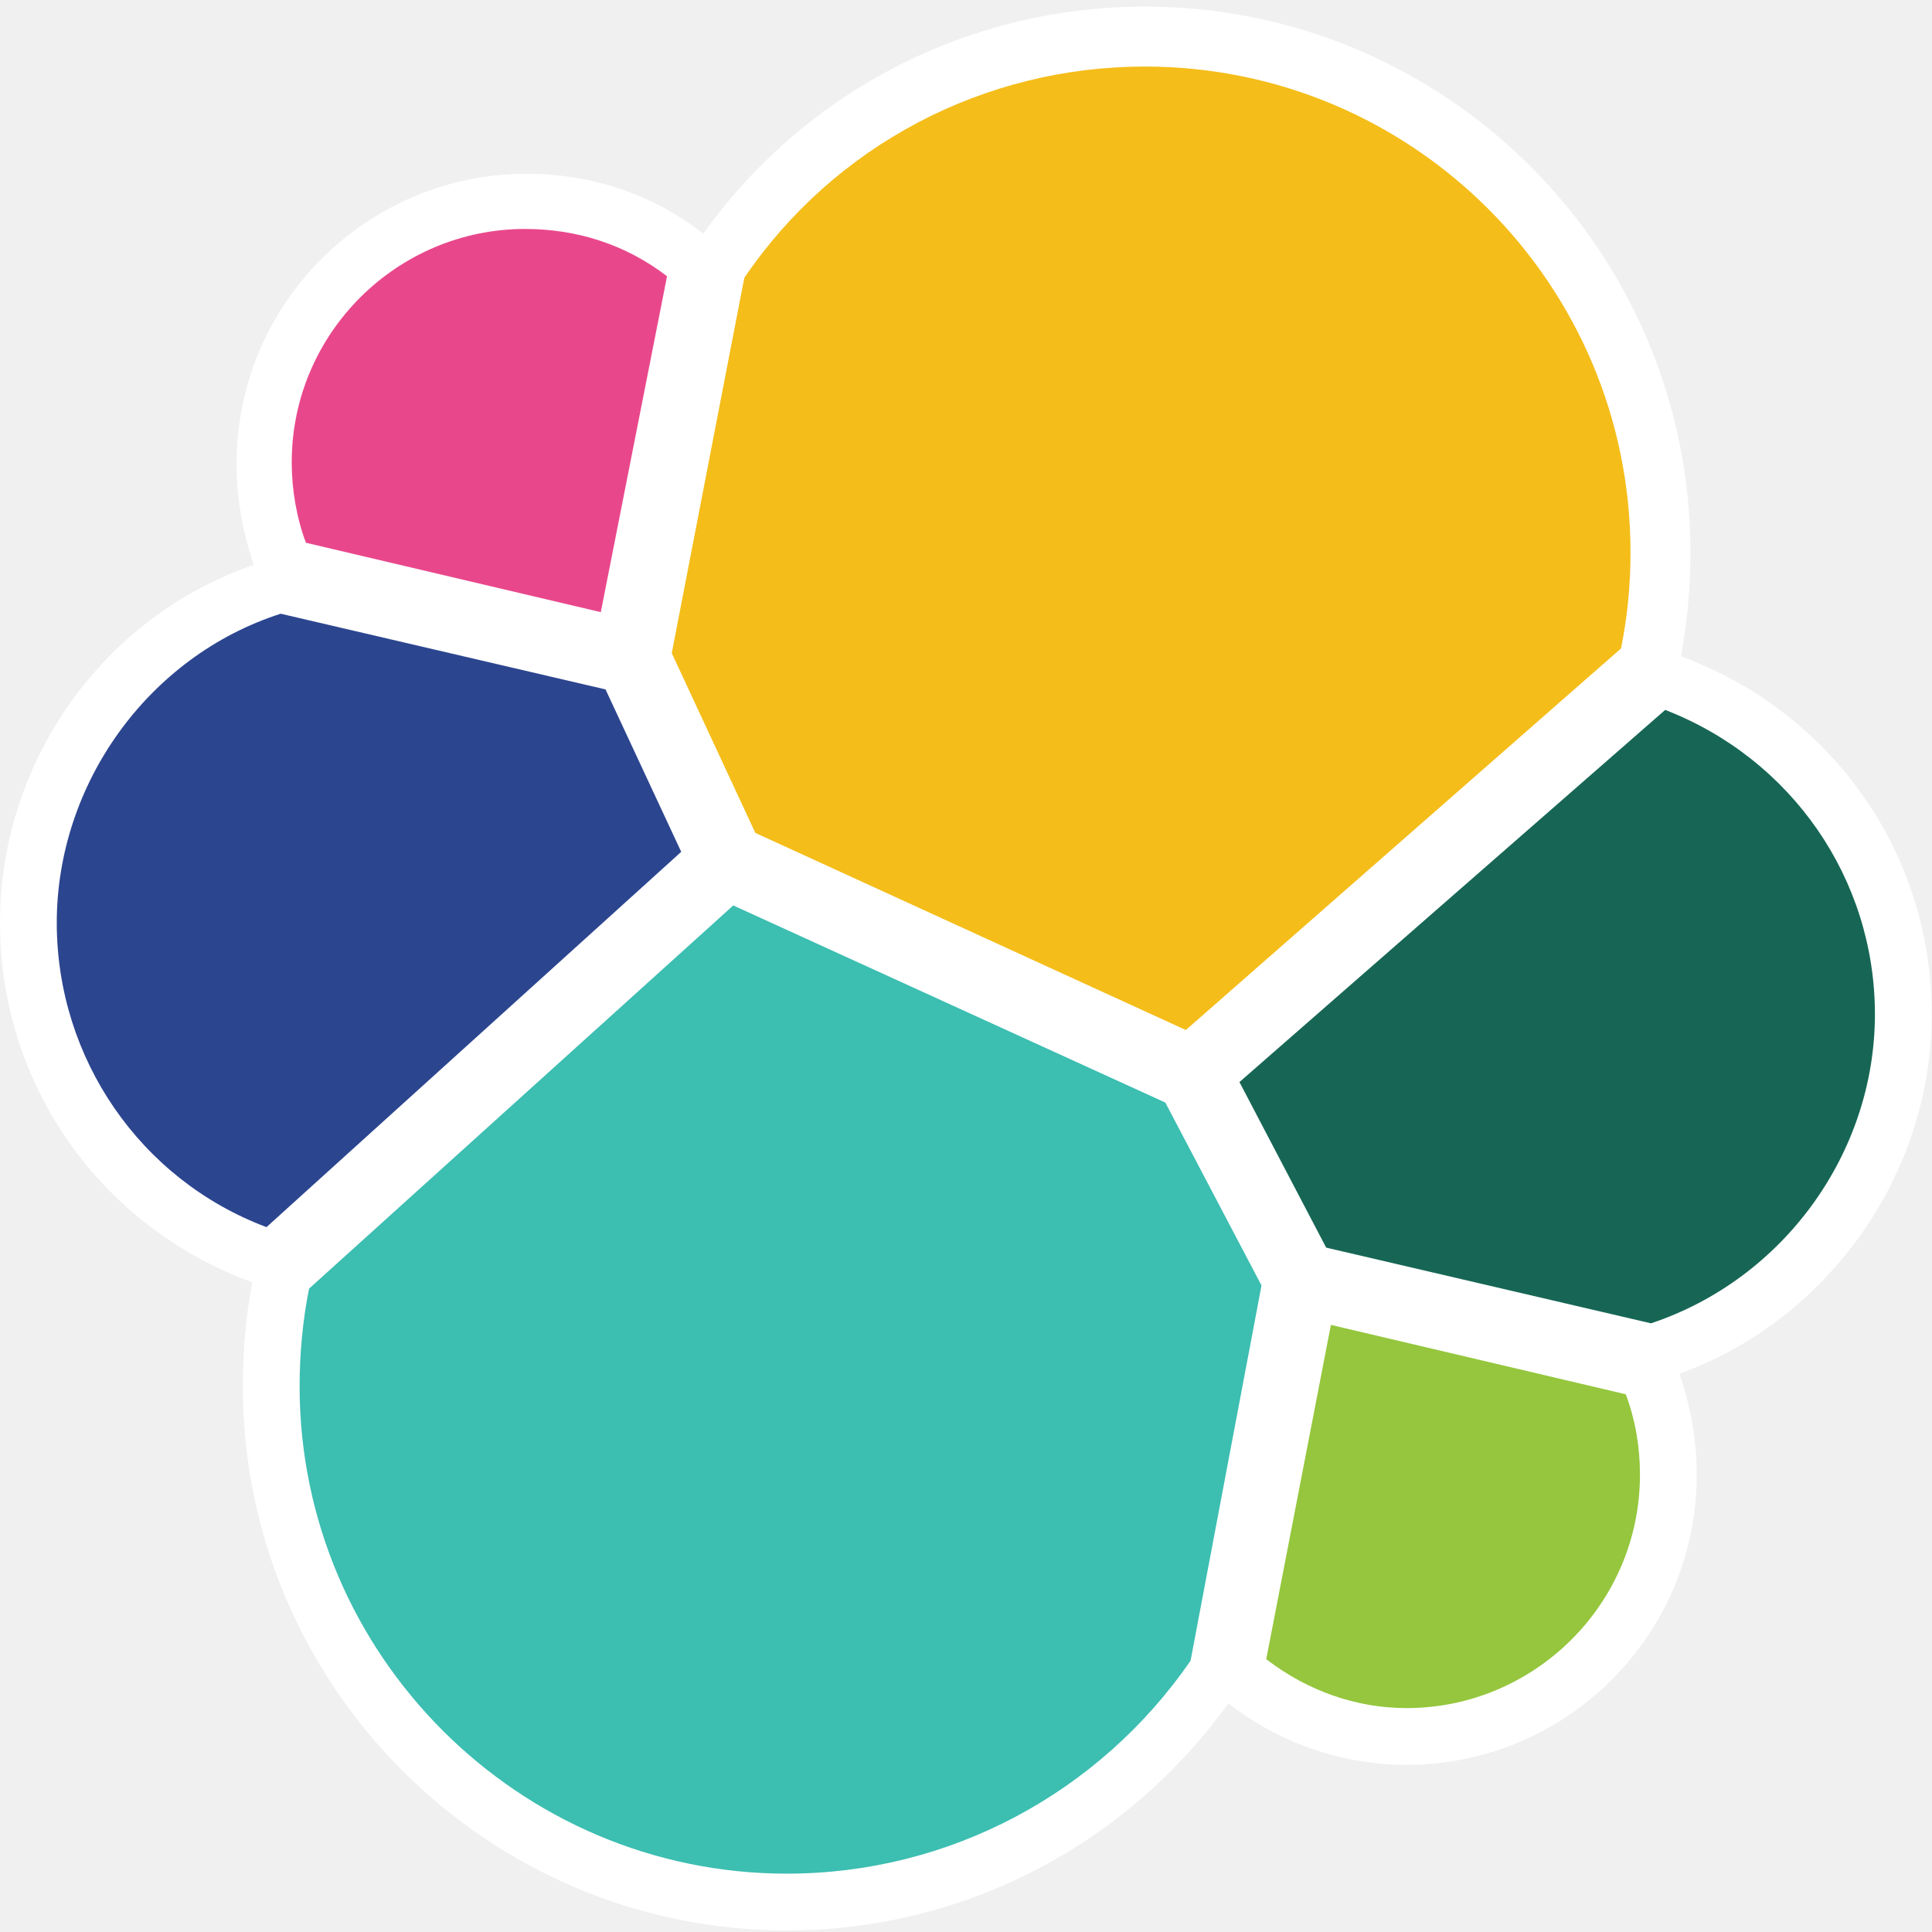
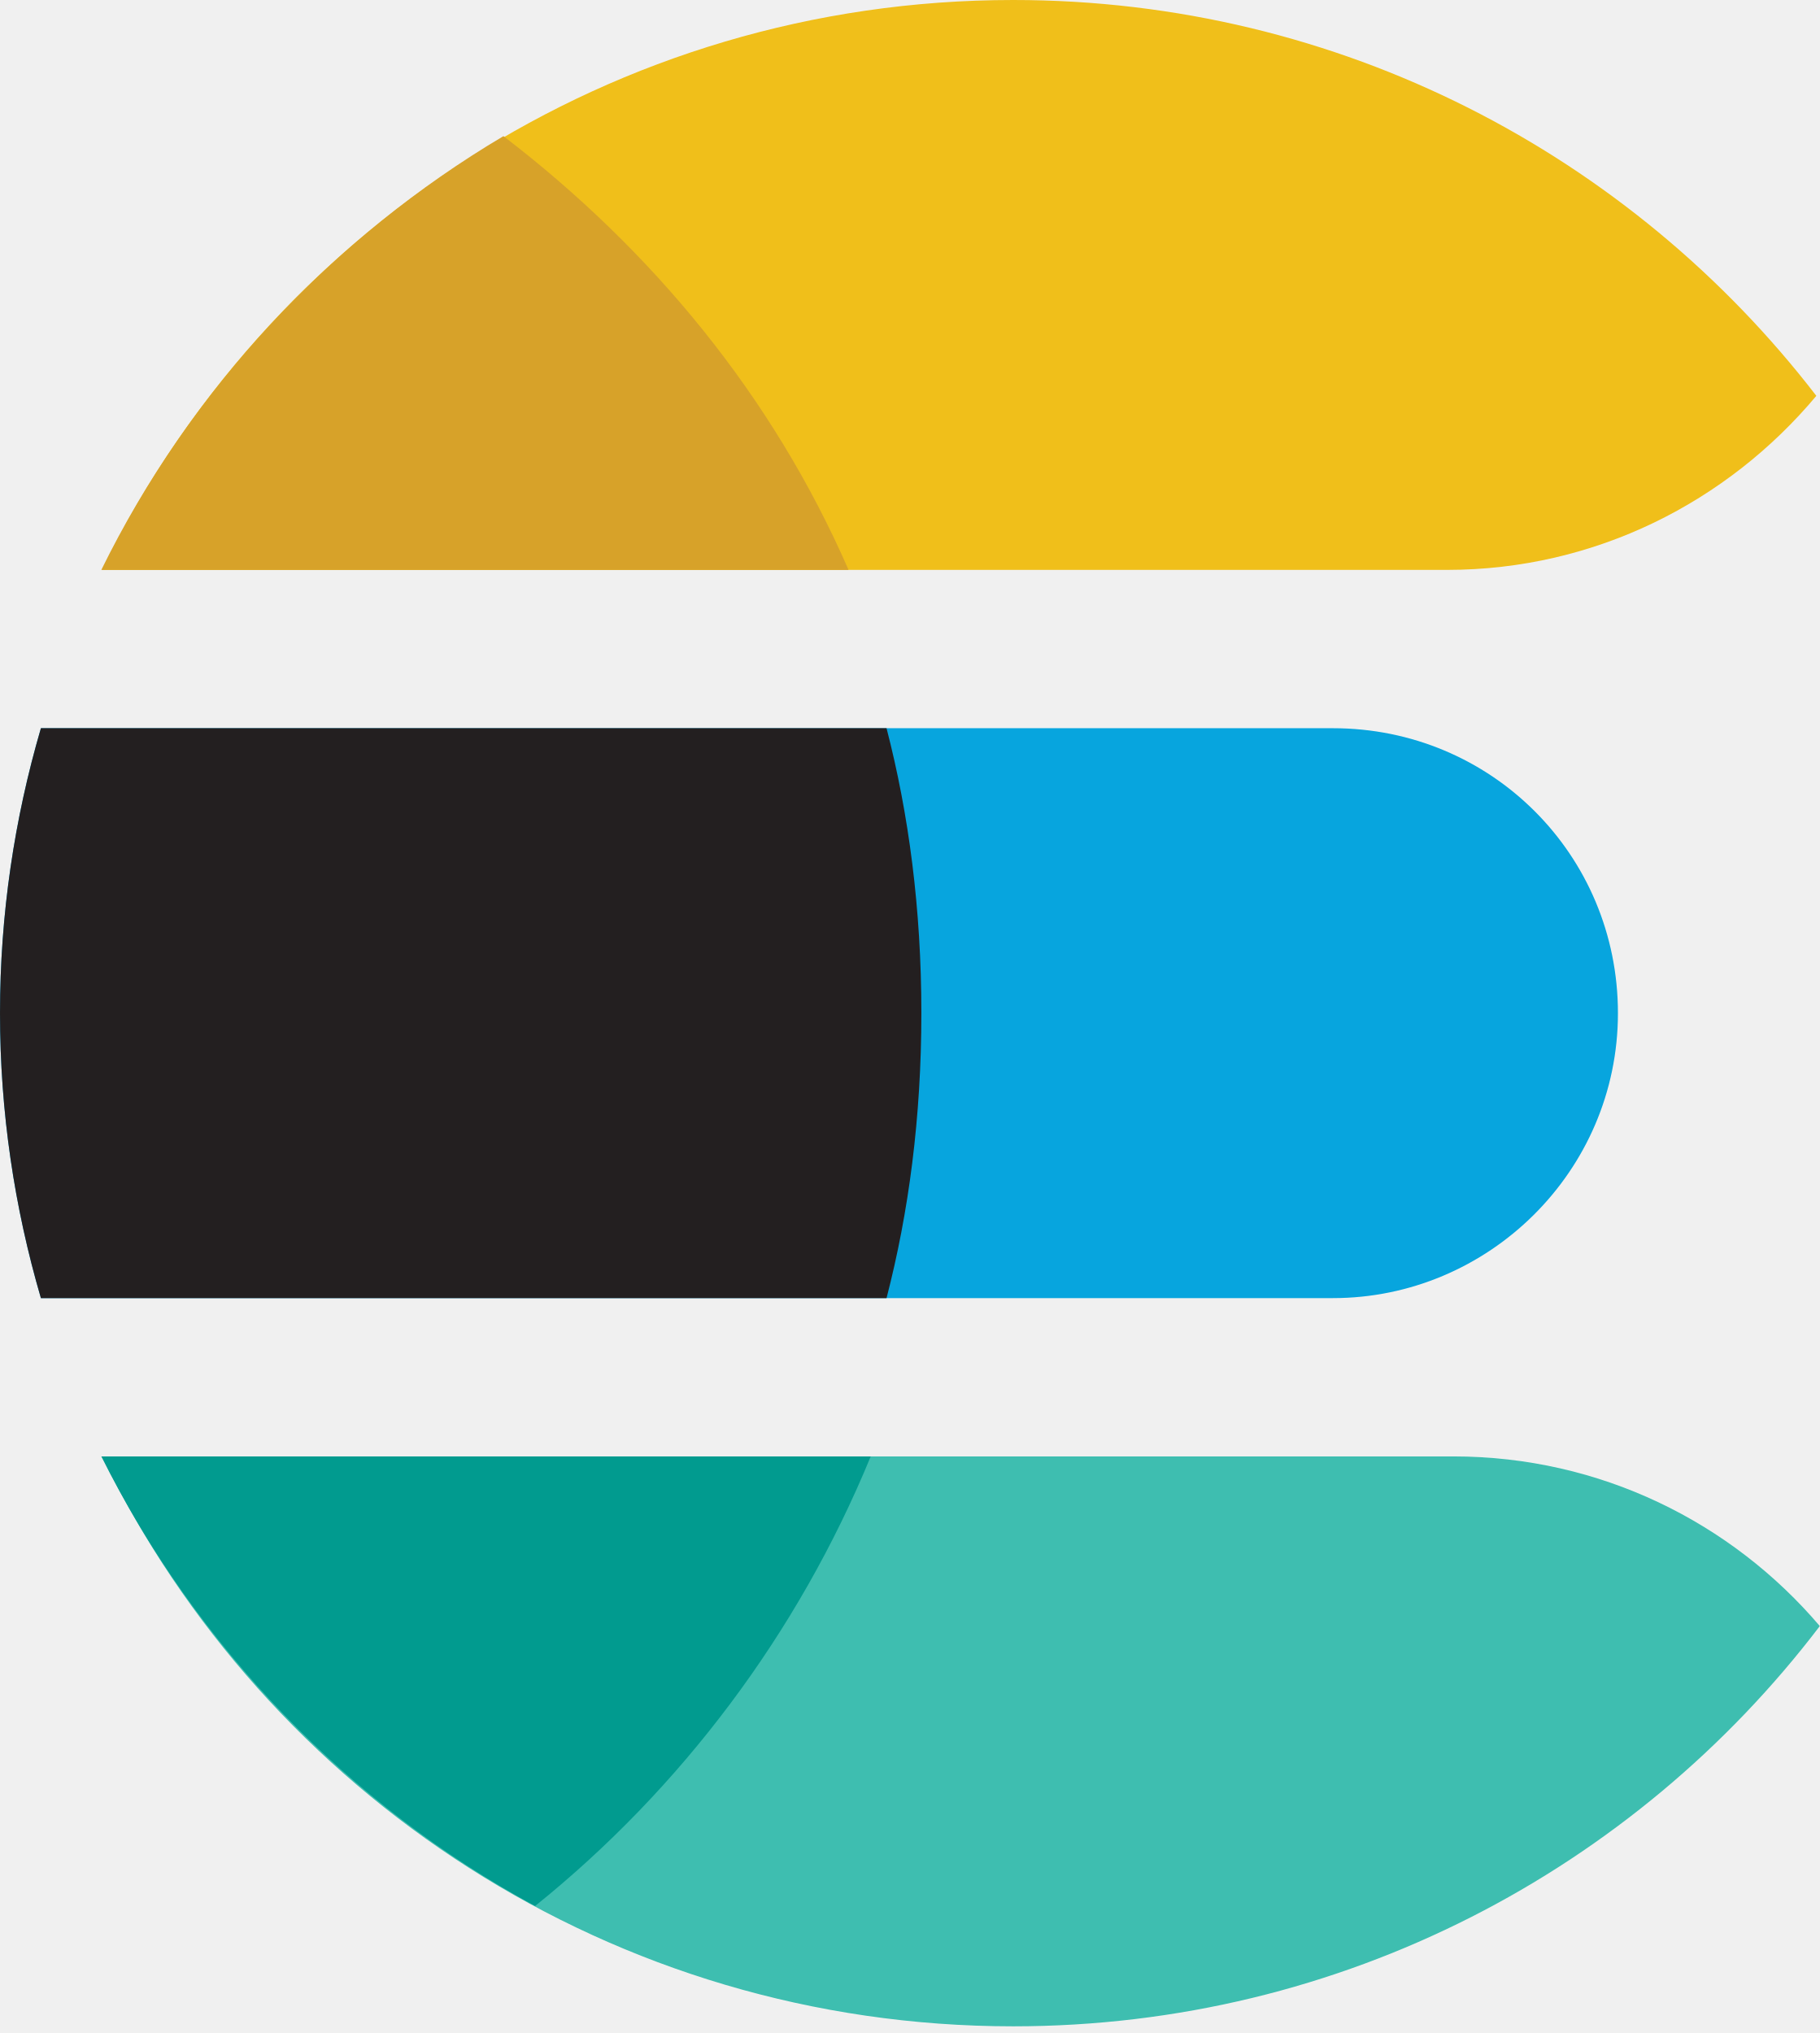
- <svg xmlns="http://www.w3.org/2000/svg" width="256px" height="256px" viewBox="0 0 256 256" version="1.1" preserveAspectRatio="xMidYMid">
+ <svg xmlns="http://www.w3.org/2000/svg" width="256px" height="286px" viewBox="0 0 256 286" version="1.1" preserveAspectRatio="xMidYMid">
  <g>
-     <path d="M255.959,134.393 C255.959,112.872 242.587,94.276 222.737,86.962 C223.573,82.366 223.99,77.978 223.99,73.172 C223.99,33.263 191.604,0.877 151.695,0.877 C128.502,0.877 106.772,11.951 93.19,30.965 C86.504,25.741 78.355,23.025 69.788,23.025 C48.684,23.025 31.342,40.158 31.342,61.471 C31.342,66.068 32.178,70.665 33.64,74.844 C13.582,81.739 0,100.962 0,122.274 C0,143.796 13.373,162.601 33.431,169.914 C32.596,174.302 32.178,178.899 32.178,183.705 C32.178,223.404 64.564,255.791 104.264,255.791 C127.666,255.791 149.188,244.508 162.769,225.703 C169.455,230.926 177.813,233.852 186.38,233.852 C207.484,233.852 224.826,216.718 224.826,195.406 C224.826,190.809 223.99,186.212 222.528,182.033 C242.169,174.929 255.959,155.706 255.959,134.393 L255.959,134.393 Z" fill="#FFFFFF" />
-     <path d="M100.085,110.364 L157.128,136.483 L214.797,85.918 C215.633,81.739 216.05,77.56 216.05,73.172 C216.05,37.651 187.216,8.817 151.695,8.817 C130.382,8.817 110.533,19.264 98.623,36.815 L89.011,86.545 L100.085,110.364 L100.085,110.364 Z" fill="#F4BD19" />
-     <path d="M40.953,170.75 C40.118,174.929 39.7,179.317 39.7,183.705 C39.7,219.225 68.743,248.269 104.264,248.269 C125.786,248.269 145.636,237.613 157.754,220.061 L167.157,170.332 L154.411,146.094 L97.16,119.976 L40.953,170.75 L40.953,170.75 Z" fill="#3CBEB1" />
-     <path d="M40.536,71.918 L79.609,81.112 L88.384,36.606 C82.952,32.427 76.474,30.338 69.579,30.338 C52.654,30.338 38.655,44.128 38.655,61.262 C38.655,64.814 39.282,68.575 40.536,71.918 L40.536,71.918 Z" fill="#E9478C" />
-     <path d="M37.192,81.321 C19.641,86.962 7.522,103.887 7.522,122.274 C7.522,140.244 18.596,156.333 35.312,162.601 L90.265,112.872 L80.235,91.35 L37.192,81.321 L37.192,81.321 Z" fill="#2C458F" />
-     <path d="M167.784,219.852 C173.216,224.031 179.694,226.33 186.38,226.33 C203.305,226.33 217.304,212.539 217.304,195.406 C217.304,191.645 216.677,188.092 215.424,184.749 L176.351,175.556 L167.784,219.852 L167.784,219.852 Z" fill="#95C63D" />
-     <path d="M175.724,165.317 L218.767,175.347 C236.318,169.496 248.437,152.781 248.437,134.393 C248.437,116.424 237.363,100.544 220.647,94.067 L164.232,143.378 L175.724,165.317 L175.724,165.317 Z" fill="#176655" />
+     <path d="M14.344,80.173 L203.55,80.173 C224.401,80.173 243.02,70.612 255.513,55.686 C229.453,21.835 188.552,0 142.53,0 C86.178,0 37.476,32.711 14.344,80.173" fill="#F0BF1A" />
+     <path d="M187.515,102.444 L5.755,102.444 C2.033,115.165 0,128.607 0,142.53 C0,156.454 2.033,169.897 5.755,182.617 L187.515,182.617 C209.34,182.617 227.602,164.801 227.602,142.53 C227.602,120.26 209.786,102.444 187.515,102.444" fill="#07A5DE" />
+     <path d="M256,228.755 C243.586,214.164 225.117,204.887 204.441,204.887 L14.345,204.887 C37.477,252.35 86.179,285.06 142.53,285.06 C188.836,285.06 229.966,262.963 256,228.755" fill="#3EBEB0" />
+     <path d="M5.755,102.444 C2.033,115.165 0.001,128.607 0.001,142.53 C0.001,156.454 2.033,169.897 5.755,182.617 L124.713,182.617 C127.832,170.591 129.613,157.229 129.613,142.53 C129.613,127.832 127.832,114.47 124.713,102.444 L5.755,102.444 Z" fill="#231F20" />
+     <path d="M70.82,19.153 C46.767,33.406 26.724,54.785 14.253,80.174 L119.369,80.174 C108.679,55.676 91.754,35.188 70.82,19.153" fill="#D7A229" />
+     <path d="M75.274,268.135 C95.762,251.655 112.242,229.83 122.487,204.887 L14.253,204.887 C27.615,231.612 48.995,253.882 75.274,268.135" fill="#019B8F" />
  </g>
</svg>
